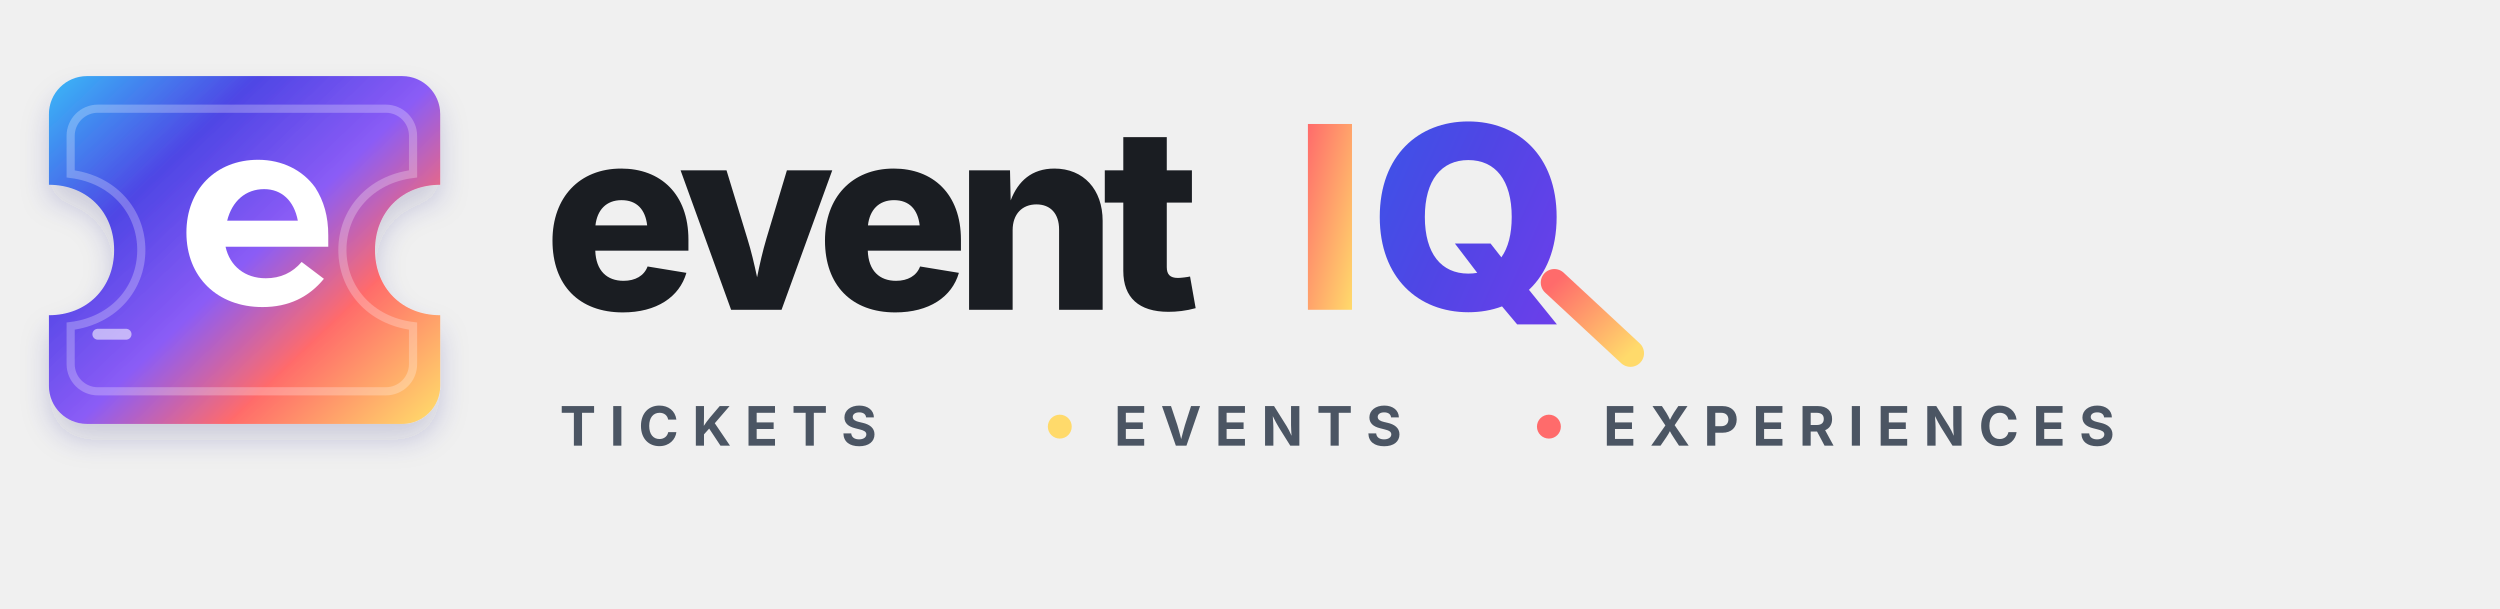
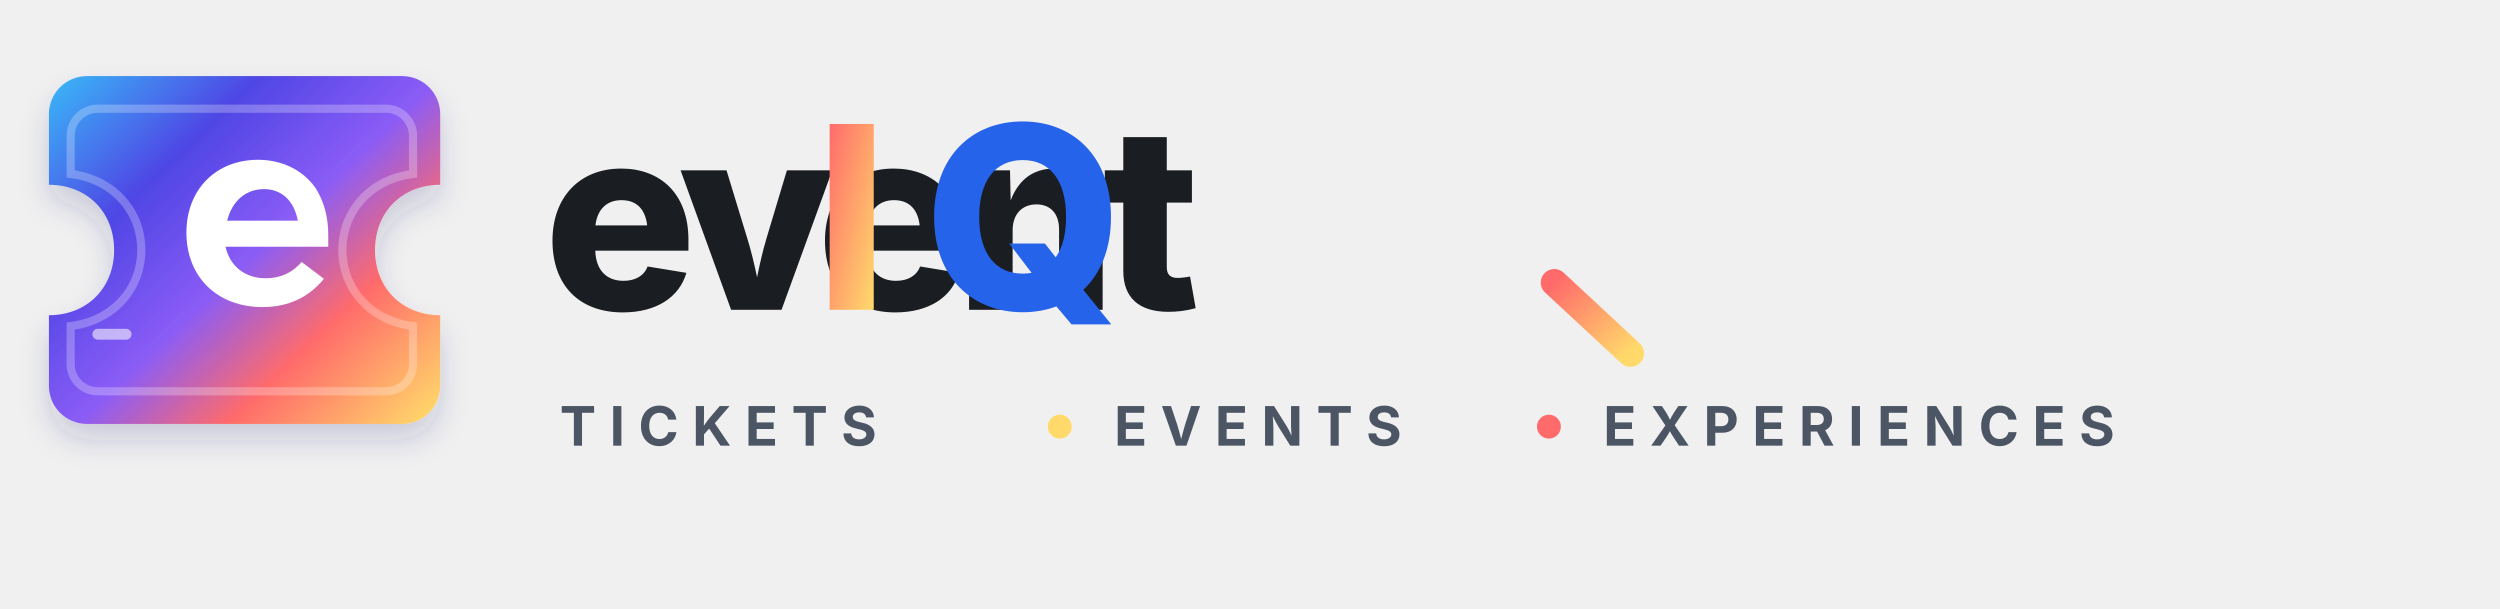
<svg xmlns="http://www.w3.org/2000/svg" viewBox="0 0 460 112" role="img" aria-labelledby="title">
  <defs>
    <linearGradient id="ticket-gradient" x1="12" y1="10" x2="78" y2="79" gradientUnits="userSpaceOnUse">
      <stop stop-color="#38BDF8" />
      <stop offset=".29" stop-color="#4F46E5" />
      <stop offset=".53" stop-color="#8B5CF6" />
      <stop offset=".73" stop-color="#FF6B6B" />
      <stop offset="1" stop-color="#FFDA6B" />
    </linearGradient>
    <linearGradient id="iq-gradient" x1="226" y1="26" x2="302" y2="60" gradientUnits="userSpaceOnUse">
      <stop stop-color="#2563EB" />
      <stop offset=".52" stop-color="#4F46E5" />
      <stop offset="1" stop-color="#7C3AED" />
    </linearGradient>
    <linearGradient id="warm-gradient" x1="0" y1="0" x2="1" y2="1">
      <stop stop-color="#FF6B6B" />
      <stop offset="1" stop-color="#FFDA6B" />
    </linearGradient>
    <filter id="ticket-shadow" x="-30%" y="-25%" width="160%" height="170%">
      <feDropShadow dx="0" dy="3" stdDeviation="2.5" flood-color="#312E81" flood-opacity=".18" />
    </filter>
  </defs>
  <g filter="url(#ticket-shadow)">
    <path d="M16 14h58a7 7 0 0 1 7 7v13c-7 0-12 5-12 12s5 12 12 12v13a7 7 0 0 1-7 7H16a7 7 0 0 1-7-7V58c7 0 12-5 12-12s-5-12-12-12V21a7 7 0 0 1 7-7Z" fill="url(#ticket-gradient)" />
    <path d="M18 20h53a5 5 0 0 1 5 5v7c-8 1-13 7-13 14s5 13 13 14v7a5 5 0 0 1-5 5H18a5 5 0 0 1-5-5v-7c8-1 13-7 13-14s-5-13-13-14v-7a5 5 0 0 1 5-5Z" fill="none" stroke="#FFF" stroke-opacity=".26" stroke-width="1.5" />
    <path d="M58 34.5c-2.3-3.2-6.1-5.1-10.5-5.1-7.8 0-13.2 5.5-13.2 13.4 0 8.2 5.7 13.7 14 13.7 4.8 0 8.5-1.8 11.3-5.2l-4.1-3.1c-1.7 2-3.9 3-6.6 3-3.8 0-6.6-2.2-7.4-5.8h18.9v-2.1c0-3.5-.8-6.3-2.4-8.8ZM41.8 40.6c.9-3.6 3.4-5.8 6.8-5.8 3.2 0 5.5 2.1 6.2 5.8H41.8Z" fill="#FFF" />
    <path d="M18 61.5h5.2" stroke="#FFF" stroke-linecap="round" stroke-opacity=".56" stroke-width="2" />
  </g>
  <g font-family="Inter, Avenir Next, Arial, sans-serif" font-weight="800">
    <text x="100" y="57" fill="#1A1D22" font-size="47" letter-spacing="-2.7">event</text>
-     <text x="238" y="57" fill="url(#warm-gradient)" font-size="47" letter-spacing="-2.7">I</text>
-     <text x="252" y="57" fill="url(#iq-gradient)" font-size="47" letter-spacing="-3">Q</text>
+     <text x="150" y="57" fill="url(#warm-gradient)" font-size="47" letter-spacing="-2.7">I</text>
+     <text x="170" y="57" fill="url(#iq-gradient)" font-size="47" letter-spacing="-3">Q</text>
    <path d="m286 52 14 13" stroke="url(#warm-gradient)" stroke-linecap="round" stroke-width="5" />
  </g>
  <g font-family="Inter, Avenir Next, Arial, sans-serif" fill="#4B5563" font-size="10" font-weight="700" letter-spacing="2.5">
    <text x="103" y="82">TICKETS</text>
    <circle cx="195" cy="78.5" r="2.2" fill="#FFDA6B" />
    <text x="205" y="82">EVENTS</text>
    <circle cx="285" cy="78.5" r="2.2" fill="#FF6B6B" />
    <text x="295" y="82">EXPERIENCES</text>
  </g>
</svg>
